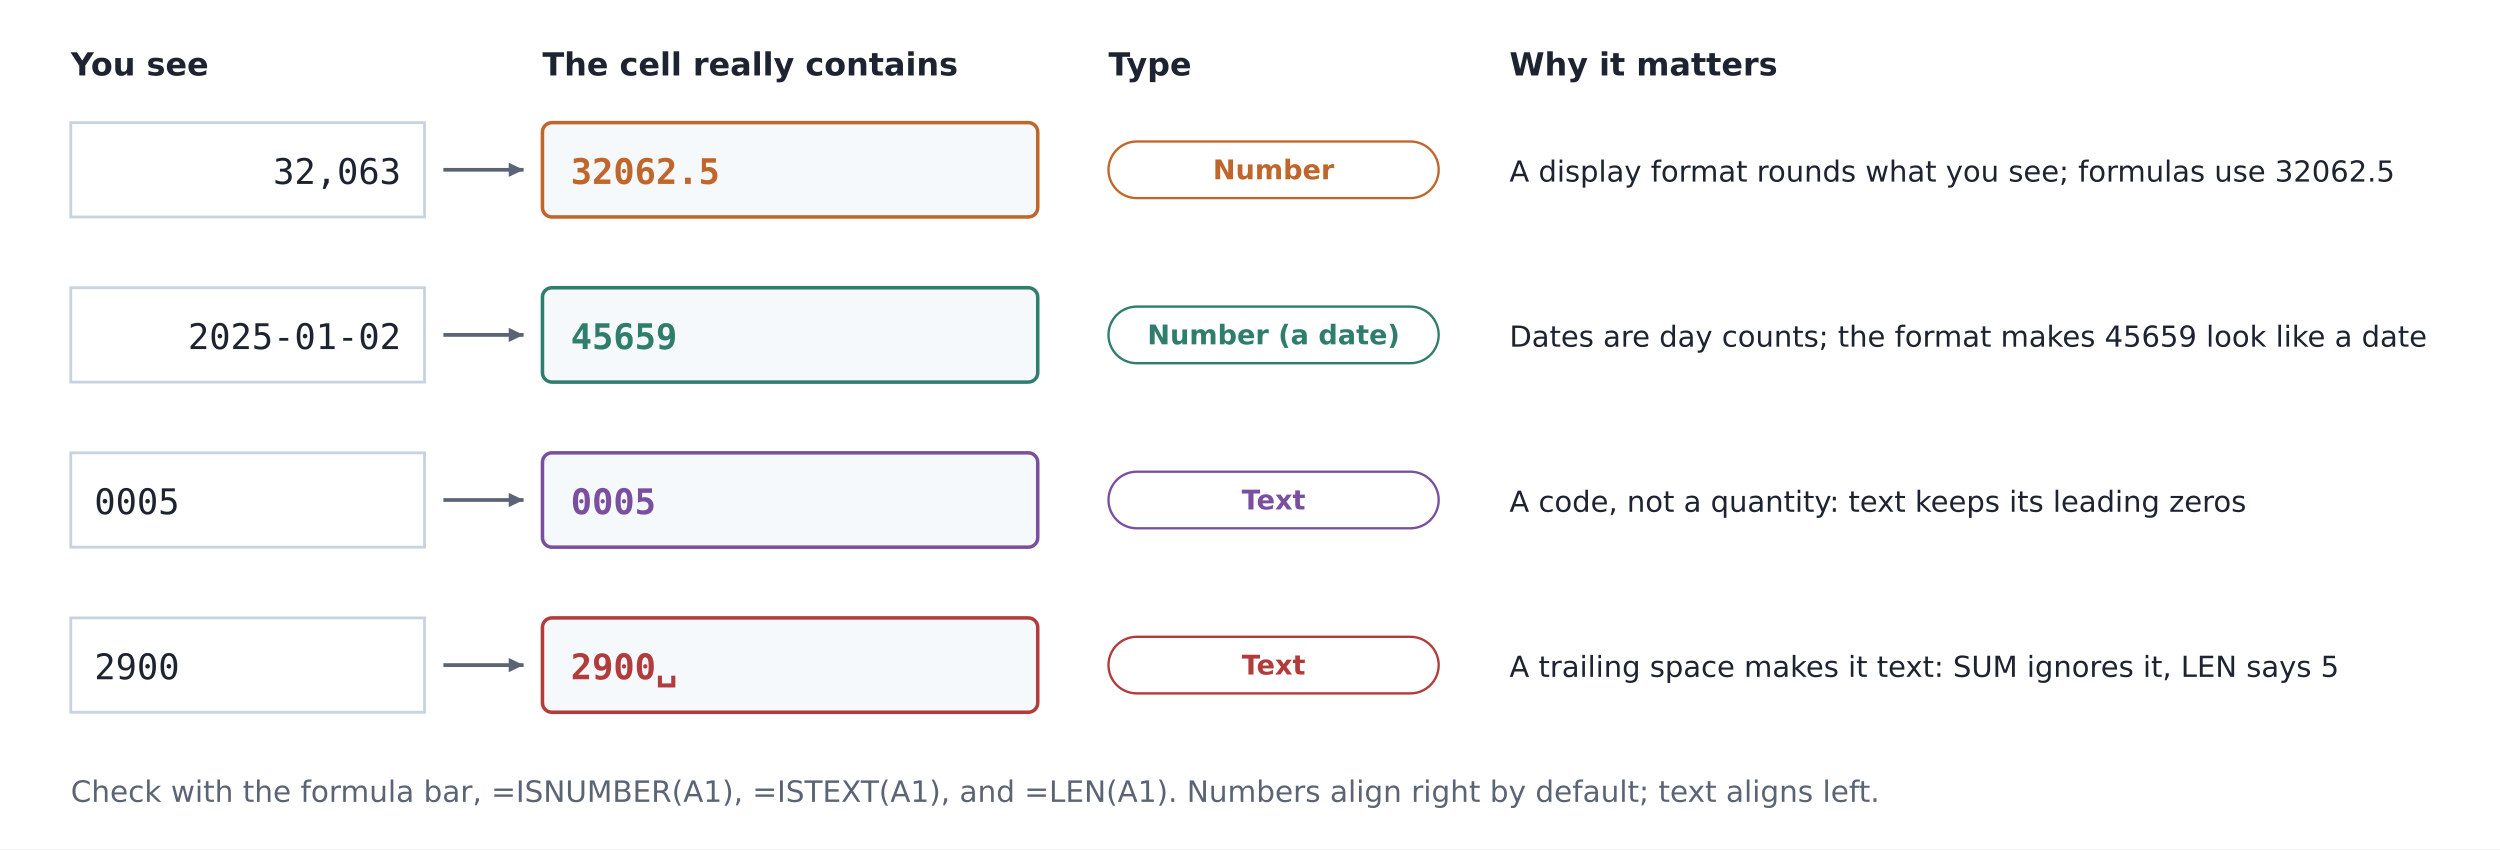
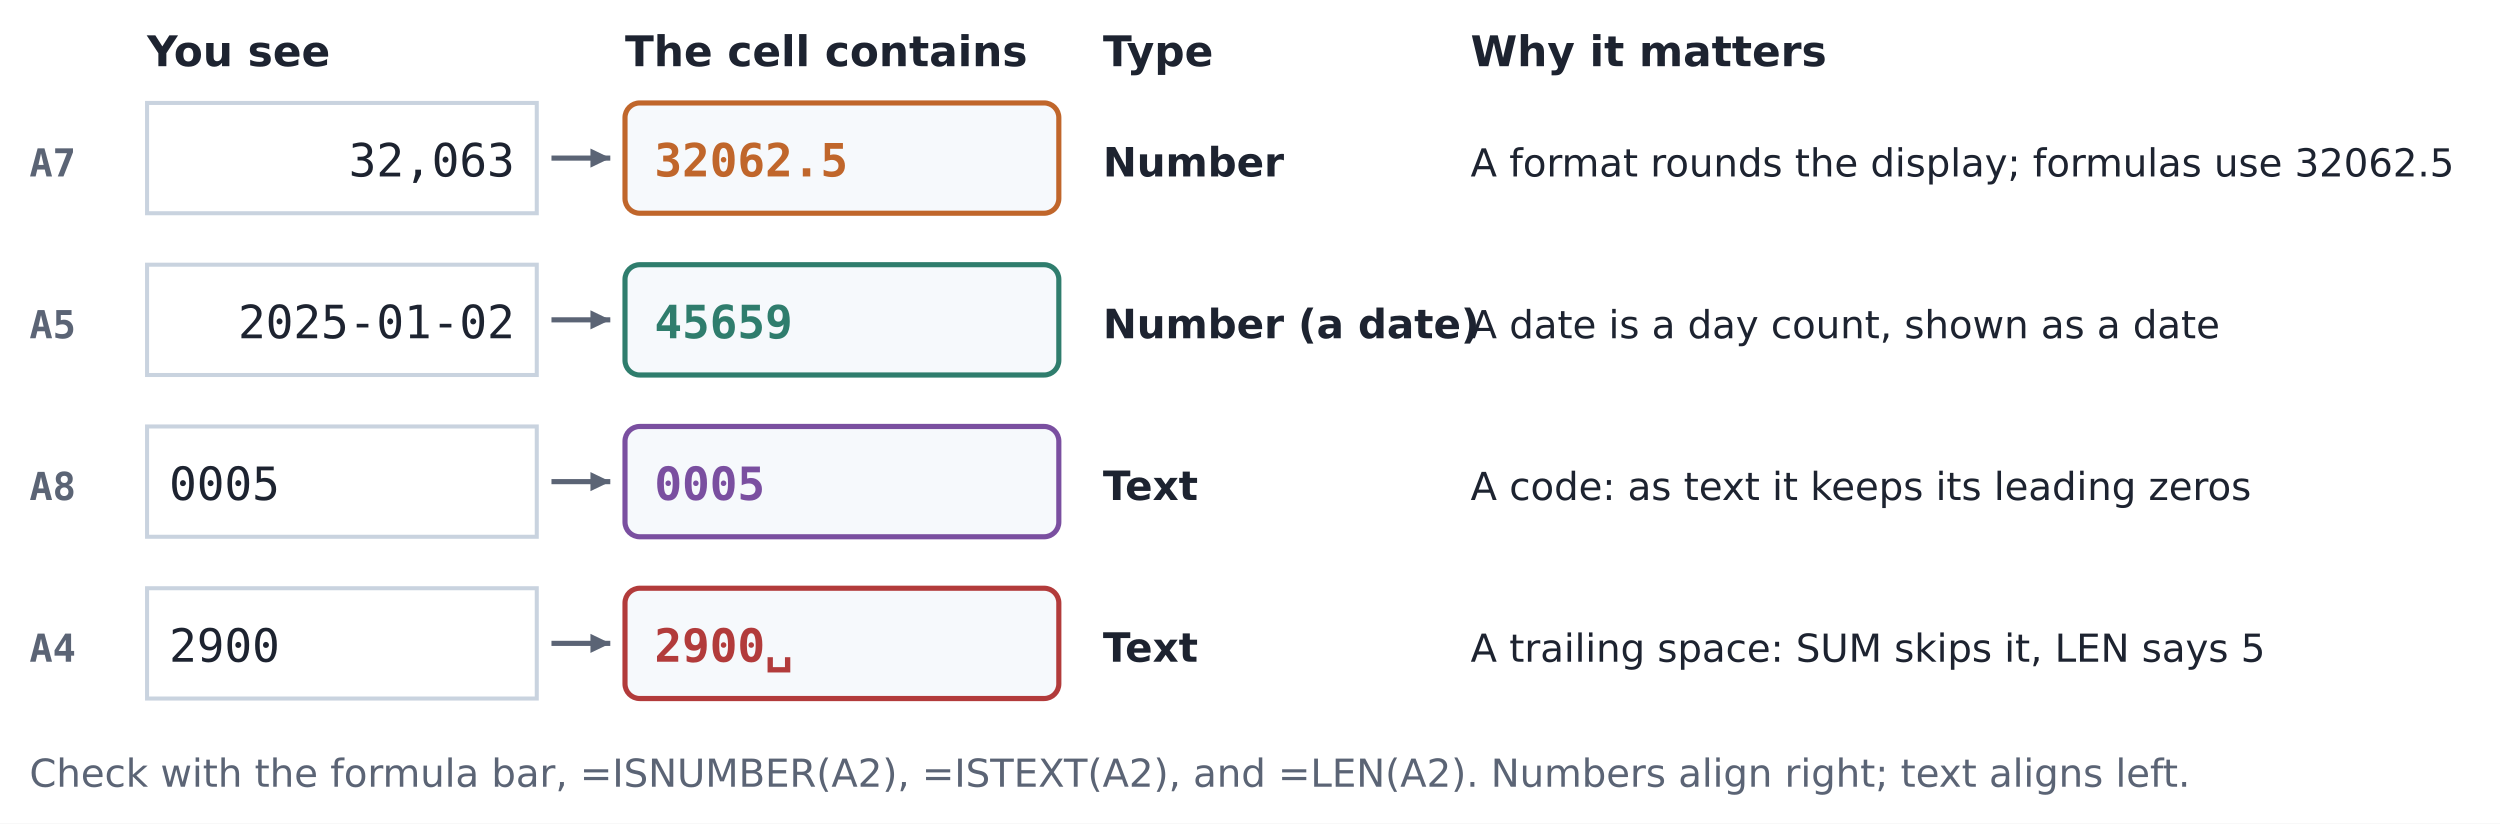
- <svg xmlns="http://www.w3.org/2000/svg" width="1060" height="360" viewBox="0 0 1060 360" font-family="DejaVu Sans, Arial, sans-serif">
-   <rect width="1060" height="360" fill="#ffffff" />
-   <text x="30" y="32" font-size="13.5" fill="#1d2330" font-weight="bold" text-anchor="start" font-family="Poppins, DejaVu Sans, sans-serif">You see</text>
-   <text x="230" y="32" font-size="13.5" fill="#1d2330" font-weight="bold" text-anchor="start" font-family="Poppins, DejaVu Sans, sans-serif">The cell really contains</text>
-   <text x="470" y="32" font-size="13.5" fill="#1d2330" font-weight="bold" text-anchor="start" font-family="Poppins, DejaVu Sans, sans-serif">Type</text>
-   <text x="640" y="32" font-size="13.5" fill="#1d2330" font-weight="bold" text-anchor="start" font-family="Poppins, DejaVu Sans, sans-serif">Why it matters</text>
-   <rect x="30" y="52" width="150" height="40" rx="0" fill="#fff" stroke="#c9d3df" stroke-width="1.2" />
-   <text x="170" y="78" font-size="15" fill="#1d2330" font-weight="normal" text-anchor="end" font-family="DejaVu Sans Mono, monospace">32,063</text>
-   <path d="M188,72 L222,72" fill="none" stroke="#5b6475" stroke-width="1.6" stroke-linejoin="round" />
-   <path d="M222,72 L215.7,75.0 L215.7,69.0 Z" fill="#5b6475" />
-   <rect x="230" y="52" width="210" height="40" rx="4" fill="#f6f9fc" stroke="#c0662b" stroke-width="1.5" />
-   <text x="242" y="78" font-size="15" fill="#c0662b" font-weight="bold" text-anchor="start" font-family="DejaVu Sans Mono, monospace">32062.5</text>
-   <rect x="470" y="60" width="140" height="24" rx="12" fill="#fff" stroke="#c0662b" stroke-width="1" />
-   <text x="540" y="76" font-size="11.5" fill="#c0662b" font-weight="bold" text-anchor="middle">Number</text>
-   <text x="640" y="77" font-size="12.3" fill="#1d2330" font-weight="normal" text-anchor="start">A display format rounds what you see; formulas use 32062.5</text>
-   <rect x="30" y="122" width="150" height="40" rx="0" fill="#fff" stroke="#c9d3df" stroke-width="1.2" />
-   <text x="170" y="148" font-size="15" fill="#1d2330" font-weight="normal" text-anchor="end" font-family="DejaVu Sans Mono, monospace">2025-01-02</text>
-   <path d="M188,142 L222,142" fill="none" stroke="#5b6475" stroke-width="1.6" stroke-linejoin="round" />
-   <path d="M222,142 L215.7,145.0 L215.7,139.0 Z" fill="#5b6475" />
-   <rect x="230" y="122" width="210" height="40" rx="4" fill="#f6f9fc" stroke="#2f7d6d" stroke-width="1.5" />
-   <text x="242" y="148" font-size="15" fill="#2f7d6d" font-weight="bold" text-anchor="start" font-family="DejaVu Sans Mono, monospace">45659</text>
-   <rect x="470" y="130" width="140" height="24" rx="12" fill="#fff" stroke="#2f7d6d" stroke-width="1" />
-   <text x="540" y="146" font-size="11.5" fill="#2f7d6d" font-weight="bold" text-anchor="middle">Number (a date)</text>
-   <text x="640" y="147" font-size="12.3" fill="#1d2330" font-weight="normal" text-anchor="start">Dates are day counts; the format makes 45659 look like a date</text>
-   <rect x="30" y="192" width="150" height="40" rx="0" fill="#fff" stroke="#c9d3df" stroke-width="1.2" />
-   <text x="40" y="218" font-size="15" fill="#1d2330" font-weight="normal" text-anchor="start" font-family="DejaVu Sans Mono, monospace">0005</text>
-   <path d="M188,212 L222,212" fill="none" stroke="#5b6475" stroke-width="1.6" stroke-linejoin="round" />
-   <path d="M222,212 L215.7,215.0 L215.7,209.0 Z" fill="#5b6475" />
-   <rect x="230" y="192" width="210" height="40" rx="4" fill="#f6f9fc" stroke="#7a4fa0" stroke-width="1.5" />
-   <text x="242" y="218" font-size="15" fill="#7a4fa0" font-weight="bold" text-anchor="start" font-family="DejaVu Sans Mono, monospace">0005</text>
-   <rect x="470" y="200" width="140" height="24" rx="12" fill="#fff" stroke="#7a4fa0" stroke-width="1" />
-   <text x="540" y="216" font-size="11.5" fill="#7a4fa0" font-weight="bold" text-anchor="middle">Text</text>
-   <text x="640" y="217" font-size="12.3" fill="#1d2330" font-weight="normal" text-anchor="start">A code, not a quantity: text keeps its leading zeros</text>
-   <rect x="30" y="262" width="150" height="40" rx="0" fill="#fff" stroke="#c9d3df" stroke-width="1.2" />
-   <text x="40" y="288" font-size="15" fill="#1d2330" font-weight="normal" text-anchor="start" font-family="DejaVu Sans Mono, monospace">2900</text>
-   <path d="M188,282 L222,282" fill="none" stroke="#5b6475" stroke-width="1.6" stroke-linejoin="round" />
-   <path d="M222,282 L215.7,285.0 L215.7,279.0 Z" fill="#5b6475" />
-   <rect x="230" y="262" width="210" height="40" rx="4" fill="#f6f9fc" stroke="#b23b3b" stroke-width="1.5" />
-   <text x="242" y="288" font-size="15" fill="#b23b3b" font-weight="bold" text-anchor="start" font-family="DejaVu Sans Mono, monospace">2900␣</text>
-   <rect x="470" y="270" width="140" height="24" rx="12" fill="#fff" stroke="#b23b3b" stroke-width="1" />
-   <text x="540" y="286" font-size="11.5" fill="#b23b3b" font-weight="bold" text-anchor="middle">Text</text>
-   <text x="640" y="287" font-size="12.3" fill="#1d2330" font-weight="normal" text-anchor="start">A trailing space makes it text: SUM ignores it, LEN says 5</text>
-   <text x="30" y="340" font-size="12.5" fill="#5b6475" font-weight="normal" text-anchor="start">Check with the formula bar, =ISNUMBER(A1), =ISTEXT(A1), and =LEN(A1). Numbers align right by default; text aligns left.</text>
+ <svg xmlns="http://www.w3.org/2000/svg" width="680" height="224" viewBox="0 0 680 224" font-family="DejaVu Sans, Arial, sans-serif">
+   <rect width="680" height="224" fill="#ffffff" />
+   <text x="40" y="18" font-size="11.5" fill="#1d2330" font-weight="bold" text-anchor="start" font-family="Poppins, DejaVu Sans, sans-serif">You see</text>
+   <text x="170" y="18" font-size="11.5" fill="#1d2330" font-weight="bold" text-anchor="start" font-family="Poppins, DejaVu Sans, sans-serif">The cell contains</text>
+   <text x="300" y="18" font-size="11.5" fill="#1d2330" font-weight="bold" text-anchor="start" font-family="Poppins, DejaVu Sans, sans-serif">Type</text>
+   <text x="400" y="18" font-size="11.5" fill="#1d2330" font-weight="bold" text-anchor="start" font-family="Poppins, DejaVu Sans, sans-serif">Why it matters</text>
+   <text x="8" y="48" font-size="10.5" fill="#5b6475" font-weight="bold" text-anchor="start" font-family="DejaVu Sans Mono, monospace">A7</text>
+   <rect x="40" y="28" width="106" height="30" rx="0" fill="#fff" stroke="#c9d3df" stroke-width="1.1" />
+   <text x="140" y="48" font-size="12.5" fill="#1d2330" font-weight="normal" text-anchor="end" font-family="DejaVu Sans Mono, monospace">32,063</text>
+   <path d="M150,43 L166,43" fill="none" stroke="#5b6475" stroke-width="1.4" stroke-linejoin="round" />
+   <path d="M166,43 L160.6,45.6 L160.6,40.4 Z" fill="#5b6475" />
+   <rect x="170" y="28" width="118" height="30" rx="4" fill="#f6f9fc" stroke="#c0662b" stroke-width="1.4" />
+   <text x="178" y="48" font-size="12.5" fill="#c0662b" font-weight="bold" text-anchor="start" font-family="DejaVu Sans Mono, monospace">32062.5</text>
+   <text x="300" y="48" font-size="11" fill="#1d2330" font-weight="bold" text-anchor="start">Number</text>
+   <text x="400" y="48" font-size="10.5" fill="#1d2330" font-weight="normal" text-anchor="start">A format rounds the display; formulas use 32062.5</text>
+   <text x="8" y="92" font-size="10.5" fill="#5b6475" font-weight="bold" text-anchor="start" font-family="DejaVu Sans Mono, monospace">A5</text>
+   <rect x="40" y="72" width="106" height="30" rx="0" fill="#fff" stroke="#c9d3df" stroke-width="1.1" />
+   <text x="140" y="92" font-size="12.5" fill="#1d2330" font-weight="normal" text-anchor="end" font-family="DejaVu Sans Mono, monospace">2025-01-02</text>
+   <path d="M150,87 L166,87" fill="none" stroke="#5b6475" stroke-width="1.4" stroke-linejoin="round" />
+   <path d="M166,87 L160.6,89.6 L160.6,84.4 Z" fill="#5b6475" />
+   <rect x="170" y="72" width="118" height="30" rx="4" fill="#f6f9fc" stroke="#2f7d6d" stroke-width="1.4" />
+   <text x="178" y="92" font-size="12.5" fill="#2f7d6d" font-weight="bold" text-anchor="start" font-family="DejaVu Sans Mono, monospace">45659</text>
+   <text x="300" y="92" font-size="11" fill="#1d2330" font-weight="bold" text-anchor="start">Number (a date)</text>
+   <text x="400" y="92" font-size="10.5" fill="#1d2330" font-weight="normal" text-anchor="start">A date is a day count, shown as a date</text>
+   <text x="8" y="136" font-size="10.5" fill="#5b6475" font-weight="bold" text-anchor="start" font-family="DejaVu Sans Mono, monospace">A8</text>
+   <rect x="40" y="116" width="106" height="30" rx="0" fill="#fff" stroke="#c9d3df" stroke-width="1.1" />
+   <text x="46" y="136" font-size="12.5" fill="#1d2330" font-weight="normal" text-anchor="start" font-family="DejaVu Sans Mono, monospace">0005</text>
+   <path d="M150,131 L166,131" fill="none" stroke="#5b6475" stroke-width="1.4" stroke-linejoin="round" />
+   <path d="M166,131 L160.6,133.6 L160.6,128.4 Z" fill="#5b6475" />
+   <rect x="170" y="116" width="118" height="30" rx="4" fill="#f6f9fc" stroke="#7a4fa0" stroke-width="1.4" />
+   <text x="178" y="136" font-size="12.5" fill="#7a4fa0" font-weight="bold" text-anchor="start" font-family="DejaVu Sans Mono, monospace">0005</text>
+   <text x="300" y="136" font-size="11" fill="#1d2330" font-weight="bold" text-anchor="start">Text</text>
+   <text x="400" y="136" font-size="10.5" fill="#1d2330" font-weight="normal" text-anchor="start">A code: as text it keeps its leading zeros</text>
+   <text x="8" y="180" font-size="10.5" fill="#5b6475" font-weight="bold" text-anchor="start" font-family="DejaVu Sans Mono, monospace">A4</text>
+   <rect x="40" y="160" width="106" height="30" rx="0" fill="#fff" stroke="#c9d3df" stroke-width="1.1" />
+   <text x="46" y="180" font-size="12.5" fill="#1d2330" font-weight="normal" text-anchor="start" font-family="DejaVu Sans Mono, monospace">2900</text>
+   <path d="M150,175 L166,175" fill="none" stroke="#5b6475" stroke-width="1.4" stroke-linejoin="round" />
+   <path d="M166,175 L160.6,177.6 L160.6,172.4 Z" fill="#5b6475" />
+   <rect x="170" y="160" width="118" height="30" rx="4" fill="#f6f9fc" stroke="#b23b3b" stroke-width="1.4" />
+   <text x="178" y="180" font-size="12.5" fill="#b23b3b" font-weight="bold" text-anchor="start" font-family="DejaVu Sans Mono, monospace">2900␣</text>
+   <text x="300" y="180" font-size="11" fill="#1d2330" font-weight="bold" text-anchor="start">Text</text>
+   <text x="400" y="180" font-size="10.5" fill="#1d2330" font-weight="normal" text-anchor="start">A trailing space: SUM skips it, LEN says 5</text>
+   <text x="8" y="214" font-size="10.5" fill="#5b6475" font-weight="normal" text-anchor="start">Check with the formula bar, =ISNUMBER(A2), =ISTEXT(A2), and =LEN(A2). Numbers align right; text aligns left.</text>
</svg>
